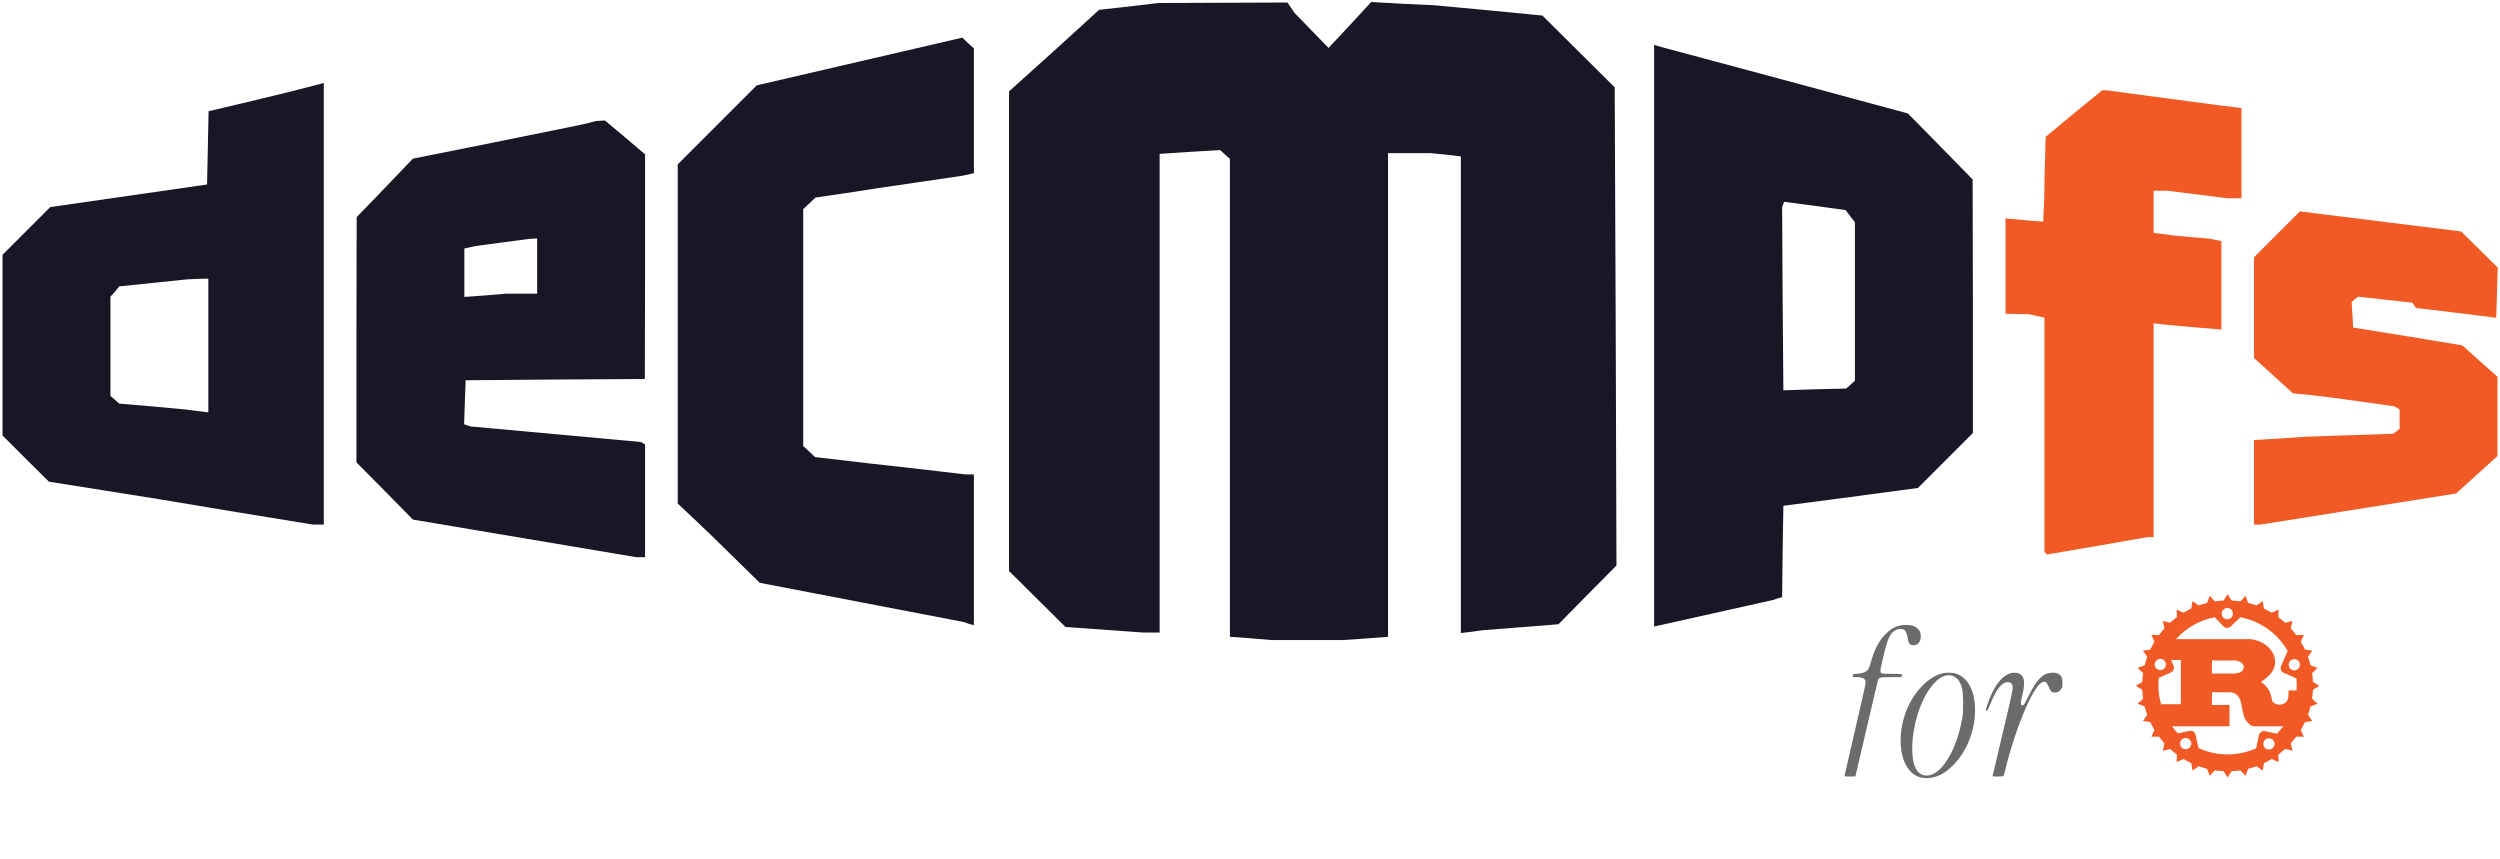
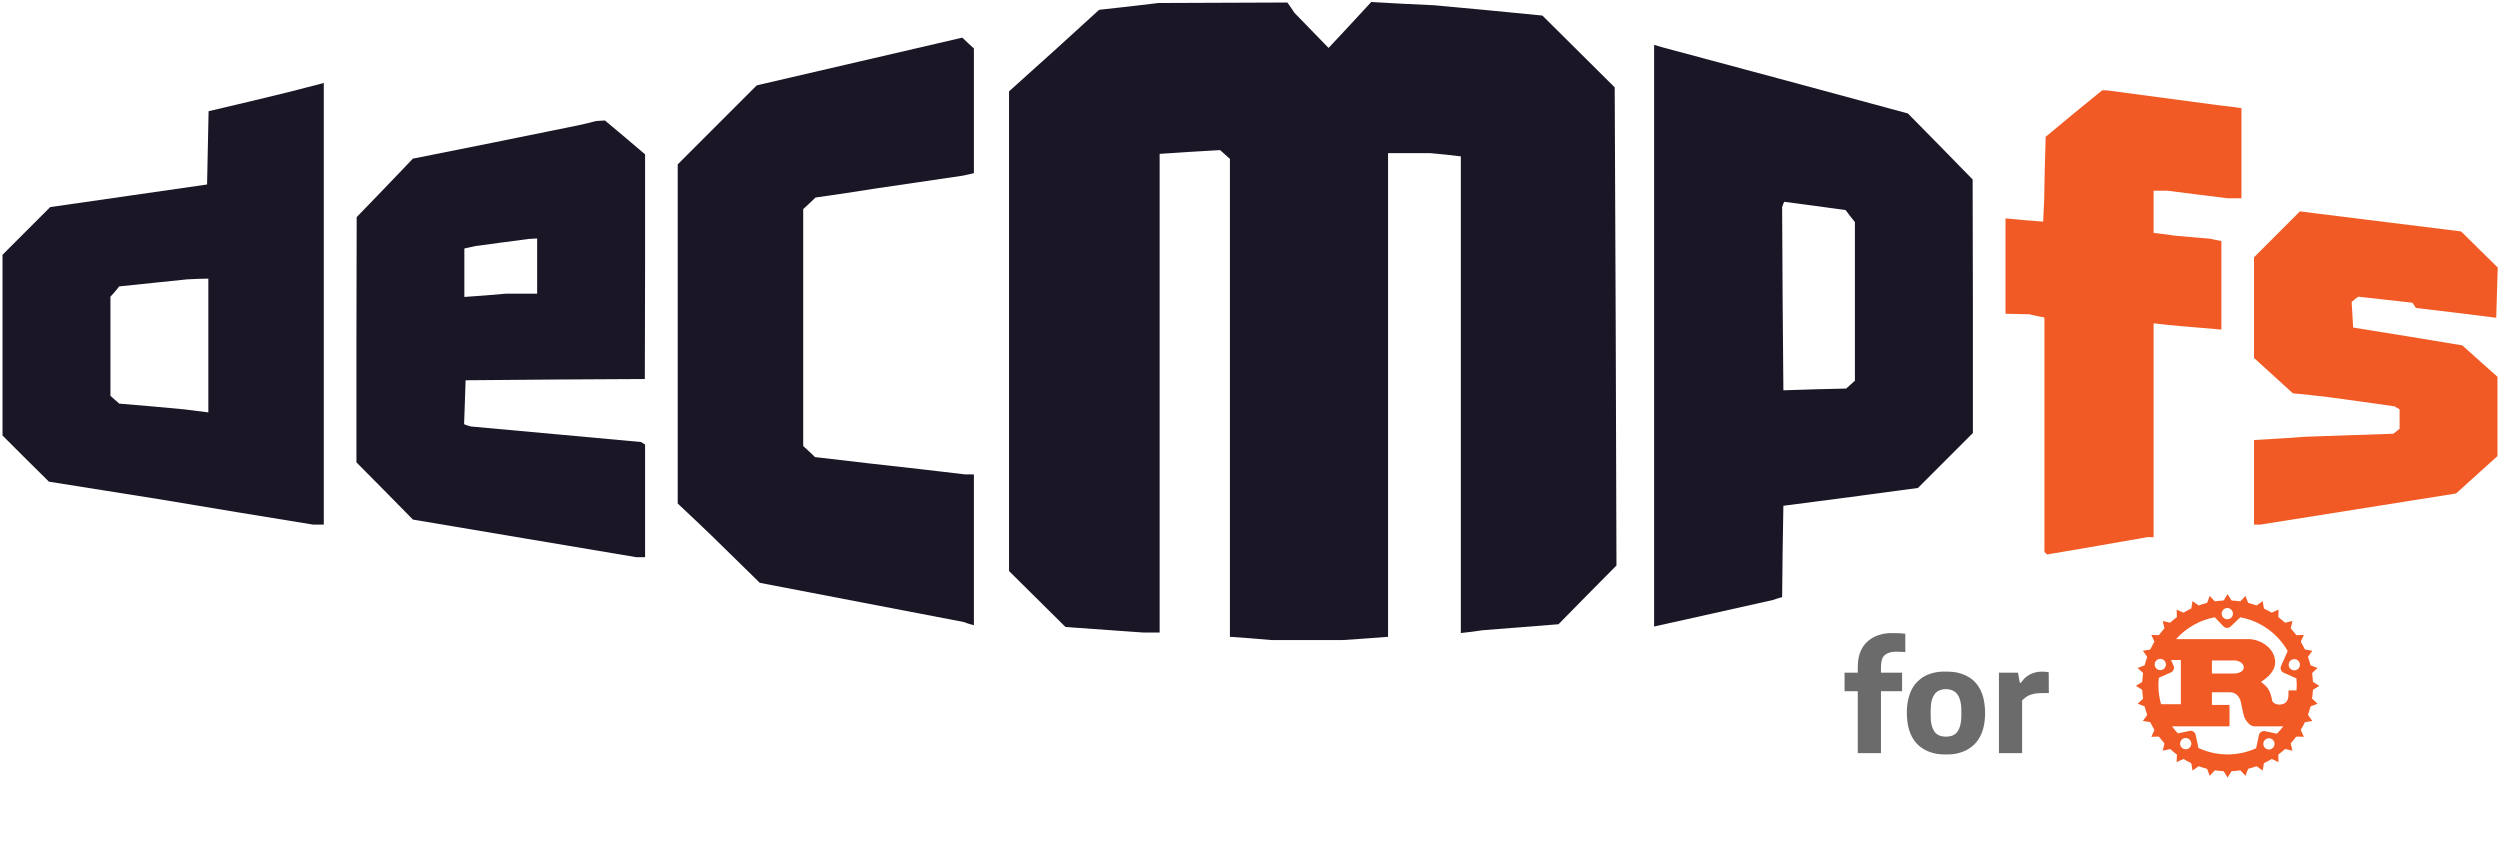
<svg xmlns="http://www.w3.org/2000/svg" viewBox="0 0 996 342" role="img" aria-label="deCMPfs for rust">
  <g transform="translate(0,256) scale(0.1,-0.1)" fill="#1a1626" stroke="none">
    <path d="M4497 2534 l-118 -13 -179 -163 -180 -162 0 -956 0 -955 113 -112 112 -111 155 -11 155 -11 33 0 32 0 0 954 0 953 121 8 120 7 20 -18 19 -17 0 -952 0 -952 83 -6 82 -7 141 0 141 0 91 6 92 7 0 963 0 964 84 0 83 0 62 -6 61 -7 0 -950 0 -949 43 5 42 6 152 12 152 12 115 117 116 117 -3 952 -4 953 -144 143 -144 143 -215 21 -215 20 -126 6 -126 7 -85 -92 -85 -91 -68 70 -68 70 -14 21 -14 20 -257 -1 -257 -1 -118 -14z" />
    <path d="M3420 2314 l-405 -94 -157 -157 -158 -158 0 -676 0 -675 68 -64 67 -64 96 -94 96 -94 406 -78 406 -78 20 -7 21 -6 0 300 0 301 -17 0 -18 0 -85 10 -85 10 -214 24 -214 25 -23 22 -24 22 0 472 0 472 25 23 24 23 123 18 123 19 170 25 170 25 23 5 22 5 0 248 0 249 -23 21 -23 22 -5 -1 -4 -1 -405 -94z" />
    <path d="M6590 1223 l0 -1159 238 53 237 53 17 6 18 5 2 182 3 182 268 35 268 36 109 109 110 110 0 505 -1 505 -129 132 -129 131 -488 132 -488 131 -17 5 -18 5 0 -1158z m781 476 l19 -24 0 -316 0 -316 -17 -15 -18 -16 -125 -3 -125 -4 -3 365 -2 365 4 11 4 10 122 -16 123 -17 18 -24z" />
    <path d="M1215 2210 l-70 -18 -157 -38 -157 -37 -3 -146 -3 -146 -312 -45 -313 -45 -95 -95 -95 -95 0 -360 0 -360 92 -92 93 -92 220 -35 220 -35 306 -51 306 -50 22 0 21 0 0 880 0 880 -2 -1 -3 -1 -70 -18z m-385 -1026 l0 -267 -47 6 -48 6 -130 12 -130 11 -18 16 -17 15 0 197 0 198 18 20 17 21 135 14 135 14 43 2 42 1 0 -266z" />
    <path d="M2340 2069 l-35 -8 -330 -67 -330 -66 -112 -117 -112 -116 -1 -488 0 -489 113 -114 112 -114 445 -75 446 -75 17 0 17 0 0 224 0 225 -8 5 -8 5 -339 31 -340 31 -13 4 -13 5 3 87 3 88 357 3 357 2 1 448 0 447 -80 68 -80 67 -17 -1 -18 -1 -35 -9z m-200 -569 l0 -110 -62 0 -63 0 -82 -7 -83 -6 0 96 0 97 23 5 22 5 105 14 105 14 18 1 17 1 0 -110z" />
  </g>
  <g transform="translate(0,256) scale(0.1,-0.1)" fill="#f15a24" stroke="none">
    <path d="M8262 2108 l-112 -93 -2 -70 -2 -70 -1 -55 -1 -55 -2 -44 -2 -44 -75 6 -75 7 0 -190 0 -190 48 -1 47 -1 30 -7 30 -6 0 -467 0 -466 5 -6 6 -5 199 34 200 35 13 0 12 0 0 426 0 426 53 -6 52 -5 83 -7 82 -7 0 177 0 176 -22 4 -23 5 -70 6 -70 6 -42 6 -43 5 0 84 0 84 28 0 28 0 119 -15 120 -15 28 0 27 0 0 179 0 180 -42 6 -43 5 -225 30 -225 30 -10 0 -10 0 -113 -92z" />
    <path d="M9071 1626 l-91 -91 0 -201 0 -200 78 -71 77 -70 70 -7 70 -8 132 -18 133 -19 10 -6 10 -6 0 -38 0 -39 -12 -10 -13 -10 -175 -6 -175 -6 -102 -7 -103 -6 0 -168 0 -169 13 0 12 0 390 62 390 62 83 75 82 74 0 158 0 158 -70 62 -70 63 -218 36 -217 35 -3 51 -3 51 13 11 13 10 108 -12 108 -12 7 -10 7 -11 160 -19 160 -20 3 100 3 100 -73 72 -73 72 -290 36 -290 36 -31 4 -31 4 -92 -92z" />
  </g>
-   <g transform="translate(734.8742 248.9641) scale(0.16423)">
-     <g transform="translate(0,371.7655) scale(0.1,-0.1)" fill="#6b6b6b" stroke="none">
-       <path d="M1335 3702 c-135 -36 -226 -91 -345 -212 -166 -167 -284 -403 -370 -741 -22 -86 -63 -144 -123 -173 -57 -28 -142 -46 -222 -46 -63 0 -77 -10 -73 -46 l3 -29 105 -5 c154 -8 200 -41 200 -144 0 -25 -115 -536 -255 -1136 -140 -600 -255 -1100 -255 -1110 0 -19 7 -20 129 -20 72 0 132 4 135 8 3 5 125 526 271 1158 146 632 271 1162 277 1178 24 61 47 66 315 66 l243 0 16 25 c35 53 25 55 -225 55 -147 0 -239 4 -254 11 -52 24 -51 39 13 321 95 415 142 553 224 653 72 88 202 128 292 90 45 -18 78 -89 94 -200 20 -132 43 -167 115 -178 148 -23 239 119 193 301 -16 64 -84 132 -164 162 -82 32 -241 37 -339 12z" />
-       <path d="M2385 2545 c-250 -56 -499 -253 -702 -555 -438 -652 -430 -1623 15 -1909 194 -124 486 -103 719 52 411 274 703 814 743 1375 40 557 -149 956 -492 1037 -77 18 -202 18 -283 0z m271 -78 c97 -49 163 -151 200 -312 24 -100 27 -517 6 -655 -80 -517 -274 -985 -517 -1248 -229 -247 -498 -253 -620 -13 -126 249 -108 795 41 1288 206 680 594 1090 890 940z" />
-       <path d="M4015 2543 c-227 -82 -404 -328 -556 -774 -30 -90 -38 -124 -30 -132 23 -23 47 12 106 159 120 295 229 460 338 513 78 38 161 21 192 -39 34 -66 26 -108 -230 -1182 -135 -566 -245 -1033 -245 -1039 0 -15 256 -12 267 4 5 6 27 84 48 172 219 923 642 1946 864 2087 86 54 131 30 184 -99 49 -118 69 -136 146 -136 74 0 116 23 156 88 28 45 30 55 30 149 0 79 -4 108 -19 135 -46 85 -123 118 -253 108 -209 -16 -358 -172 -560 -584 -96 -197 -116 -223 -153 -203 -33 18 -32 48 5 205 81 346 67 485 -57 555 -57 32 -164 38 -233 13z" />
+   <g transform="translate(734.8742 252.2336) scale(0.11693)">
+     <g transform="translate(0,413.8356) scale(0.1,-0.1)" fill="#6b6b6b" stroke="none">
+       <path d="M1450 4133 c-405 -43 -717 -239 -874 -548 -89 -176 -126 -357 -126 -621 l0 -174 -225 0 -225 0 0 -315 0 -315 225 0 225 0 0 -1055 0 -1055 395 0 395 0 0 1055 0 1055 360 0 360 0 0 315 0 315 -360 0 -360 0 0 158 c1 338 76 465 315 534 68 19 104 22 245 23 91 0 189 -4 218 -8 l52 -8 0 314 0 314 -107 11 c-99 11 -429 14 -513 5z" />
+       <path d="M3175 2815 c-195 -32 -356 -87 -500 -173 -94 -55 -261 -215 -320 -307 -168 -257 -248 -606 -231 -1012 30 -732 366 -1168 998 -1295 165 -33 501 -33 666 0 527 106 852 432 961 967 67 324 46 752 -50 1040 -139 415 -430 667 -884 765 -132 29 -501 37 -640 15z m407 -599 c226 -48 348 -216 387 -531 14 -116 14 -424 0 -540 -47 -383 -219 -549 -552 -533 -265 13 -401 146 -464 453 -28 142 -26 591 4 730 28 124 87 247 148 309 105 105 297 150 477 112z" />
+       <path d="M6605 2819 c-233 -30 -427 -142 -551 -315 -50 -70 -79 -82 -88 -36 -3 15 -12 70 -21 122 -9 52 -20 119 -26 148 l-10 52 -325 0 -324 0 0 -1370 0 -1370 395 0 395 0 0 899 0 899 51 46 c165 148 338 201 657 201 l202 0 -2 354 -3 355 -28 7 c-48 13 -248 18 -322 8z" />
    </g>
  </g>
  <g transform="translate(836.32 222.16) scale(0.72)">
    <path fill="#f15a24" d="m71.05 23.68c-26.06 0-47.27 21.22-47.27 47.27s21.22 47.27 47.27 47.27 47.27-21.22 47.27-47.27-21.22-47.27-47.27-47.27zm-.07 4.2a3.1 3.11 0 0 1 3.02 3.11 3.11 3.11 0 0 1 -6.22 0 3.11 3.11 0 0 1 3.2-3.11zm7.12 5.12a38.27 38.27 0 0 1 26.2 18.66l-3.67 8.28c-.63 1.43.02 3.11 1.44 3.75l7.06 3.13a38.27 38.27 0 0 1 .08 6.64h-3.93c-.39 0-.55.26-.55.64v1.8c0 4.24-2.39 5.17-4.49 5.4-2 .23-4.21-.84-4.49-2.06-1.18-6.63-3.14-8.04-6.24-10.49 3.85-2.44 7.85-6.05 7.85-10.87 0-5.21-3.57-8.49-6-10.1-3.42-2.25-7.2-2.7-8.22-2.7h-40.6a38.27 38.27 0 0 1 21.41-12.08l4.79 5.02c1.08 1.13 2.87 1.18 4 .09zm-44.2 23.02a3.11 3.11 0 0 1 3.02 3.11 3.11 3.11 0 0 1 -6.22 0 3.11 3.11 0 0 1 3.2-3.11zm74.15.14a3.11 3.11 0 0 1 3.02 3.11 3.11 3.11 0 0 1 -6.22 0 3.11 3.11 0 0 1 3.2-3.11zm-68.29.5h5.42v24.44h-10.94a38.27 38.27 0 0 1 -1.24-14.61l6.7-2.98c1.43-.64 2.08-2.31 1.44-3.74zm22.62.26h12.91c.67 0 4.71.77 4.71 3.8 0 2.51-3.1 3.41-5.65 3.41h-11.98zm0 17.56h9.89c.9 0 4.83.26 6.08 5.28.39 1.54 1.26 6.56 1.85 8.17.59 1.8 2.98 5.4 5.53 5.4h16.14a38.27 38.27 0 0 1 -3.54 4.1l-6.57-1.41c-1.53-.33-3.04.65-3.37 2.18l-1.56 7.28a38.27 38.27 0 0 1 -31.91-.15l-1.56-7.28c-.33-1.53-1.83-2.51-3.36-2.18l-6.43 1.38a38.27 38.27 0 0 1 -3.32-3.92h31.27c.35 0 .59-.06.59-.39v-11.06c0-.32-.24-.39-.59-.39h-9.15zm-14.43 25.33a3.11 3.11 0 0 1 3.02 3.11 3.11 3.11 0 0 1 -6.22 0 3.11 3.11 0 0 1 3.2-3.11zm46.05.14a3.11 3.11 0 0 1 3.02 3.11 3.11 3.11 0 0 1 -6.22 0 3.11 3.11 0 0 1 3.2-3.11z" />
    <path fill="#f15a24" fill-rule="evenodd" d="m115.68 70.95a44.63 44.63 0 0 1 -44.63 44.63 44.63 44.63 0 0 1 -44.63-44.63 44.63 44.63 0 0 1 44.63-44.63 44.63 44.63 0 0 1 44.63 44.63zm-.84-4.31 6.96 4.31-6.96 4.31 5.98 5.59-7.66 2.87 4.78 6.65-8.09 1.32 3.4 7.46-8.19-.29 1.88 7.98-7.98-1.88.29 8.19-7.46-3.4-1.32 8.09-6.65-4.78-2.87 7.66-5.59-5.98-4.31 6.96-4.31-6.96-5.59 5.98-2.87-7.66-6.65 4.78-1.32-8.09-7.46 3.4.29-8.19-7.98 1.88 1.88-7.98-8.19.29 3.4-7.46-8.09-1.32 4.78-6.65-7.66-2.87 5.98-5.59-6.96-4.31 6.96-4.31-5.98-5.59 7.66-2.87-4.78-6.65 8.09-1.32-3.4-7.46 8.19.29-1.88-7.98 7.98 1.88-.29-8.19 7.46 3.4 1.32-8.09 6.65 4.78 2.87-7.66 5.59 5.98 4.31-6.96 4.31 6.96 5.59-5.98 2.87 7.66 6.65-4.78 1.32 8.09 7.46-3.4-.29 8.19 7.98-1.88-1.88 7.98 8.19-.29-3.4 7.46 8.09 1.32-4.78 6.65 7.66 2.87z" />
  </g>
</svg>
